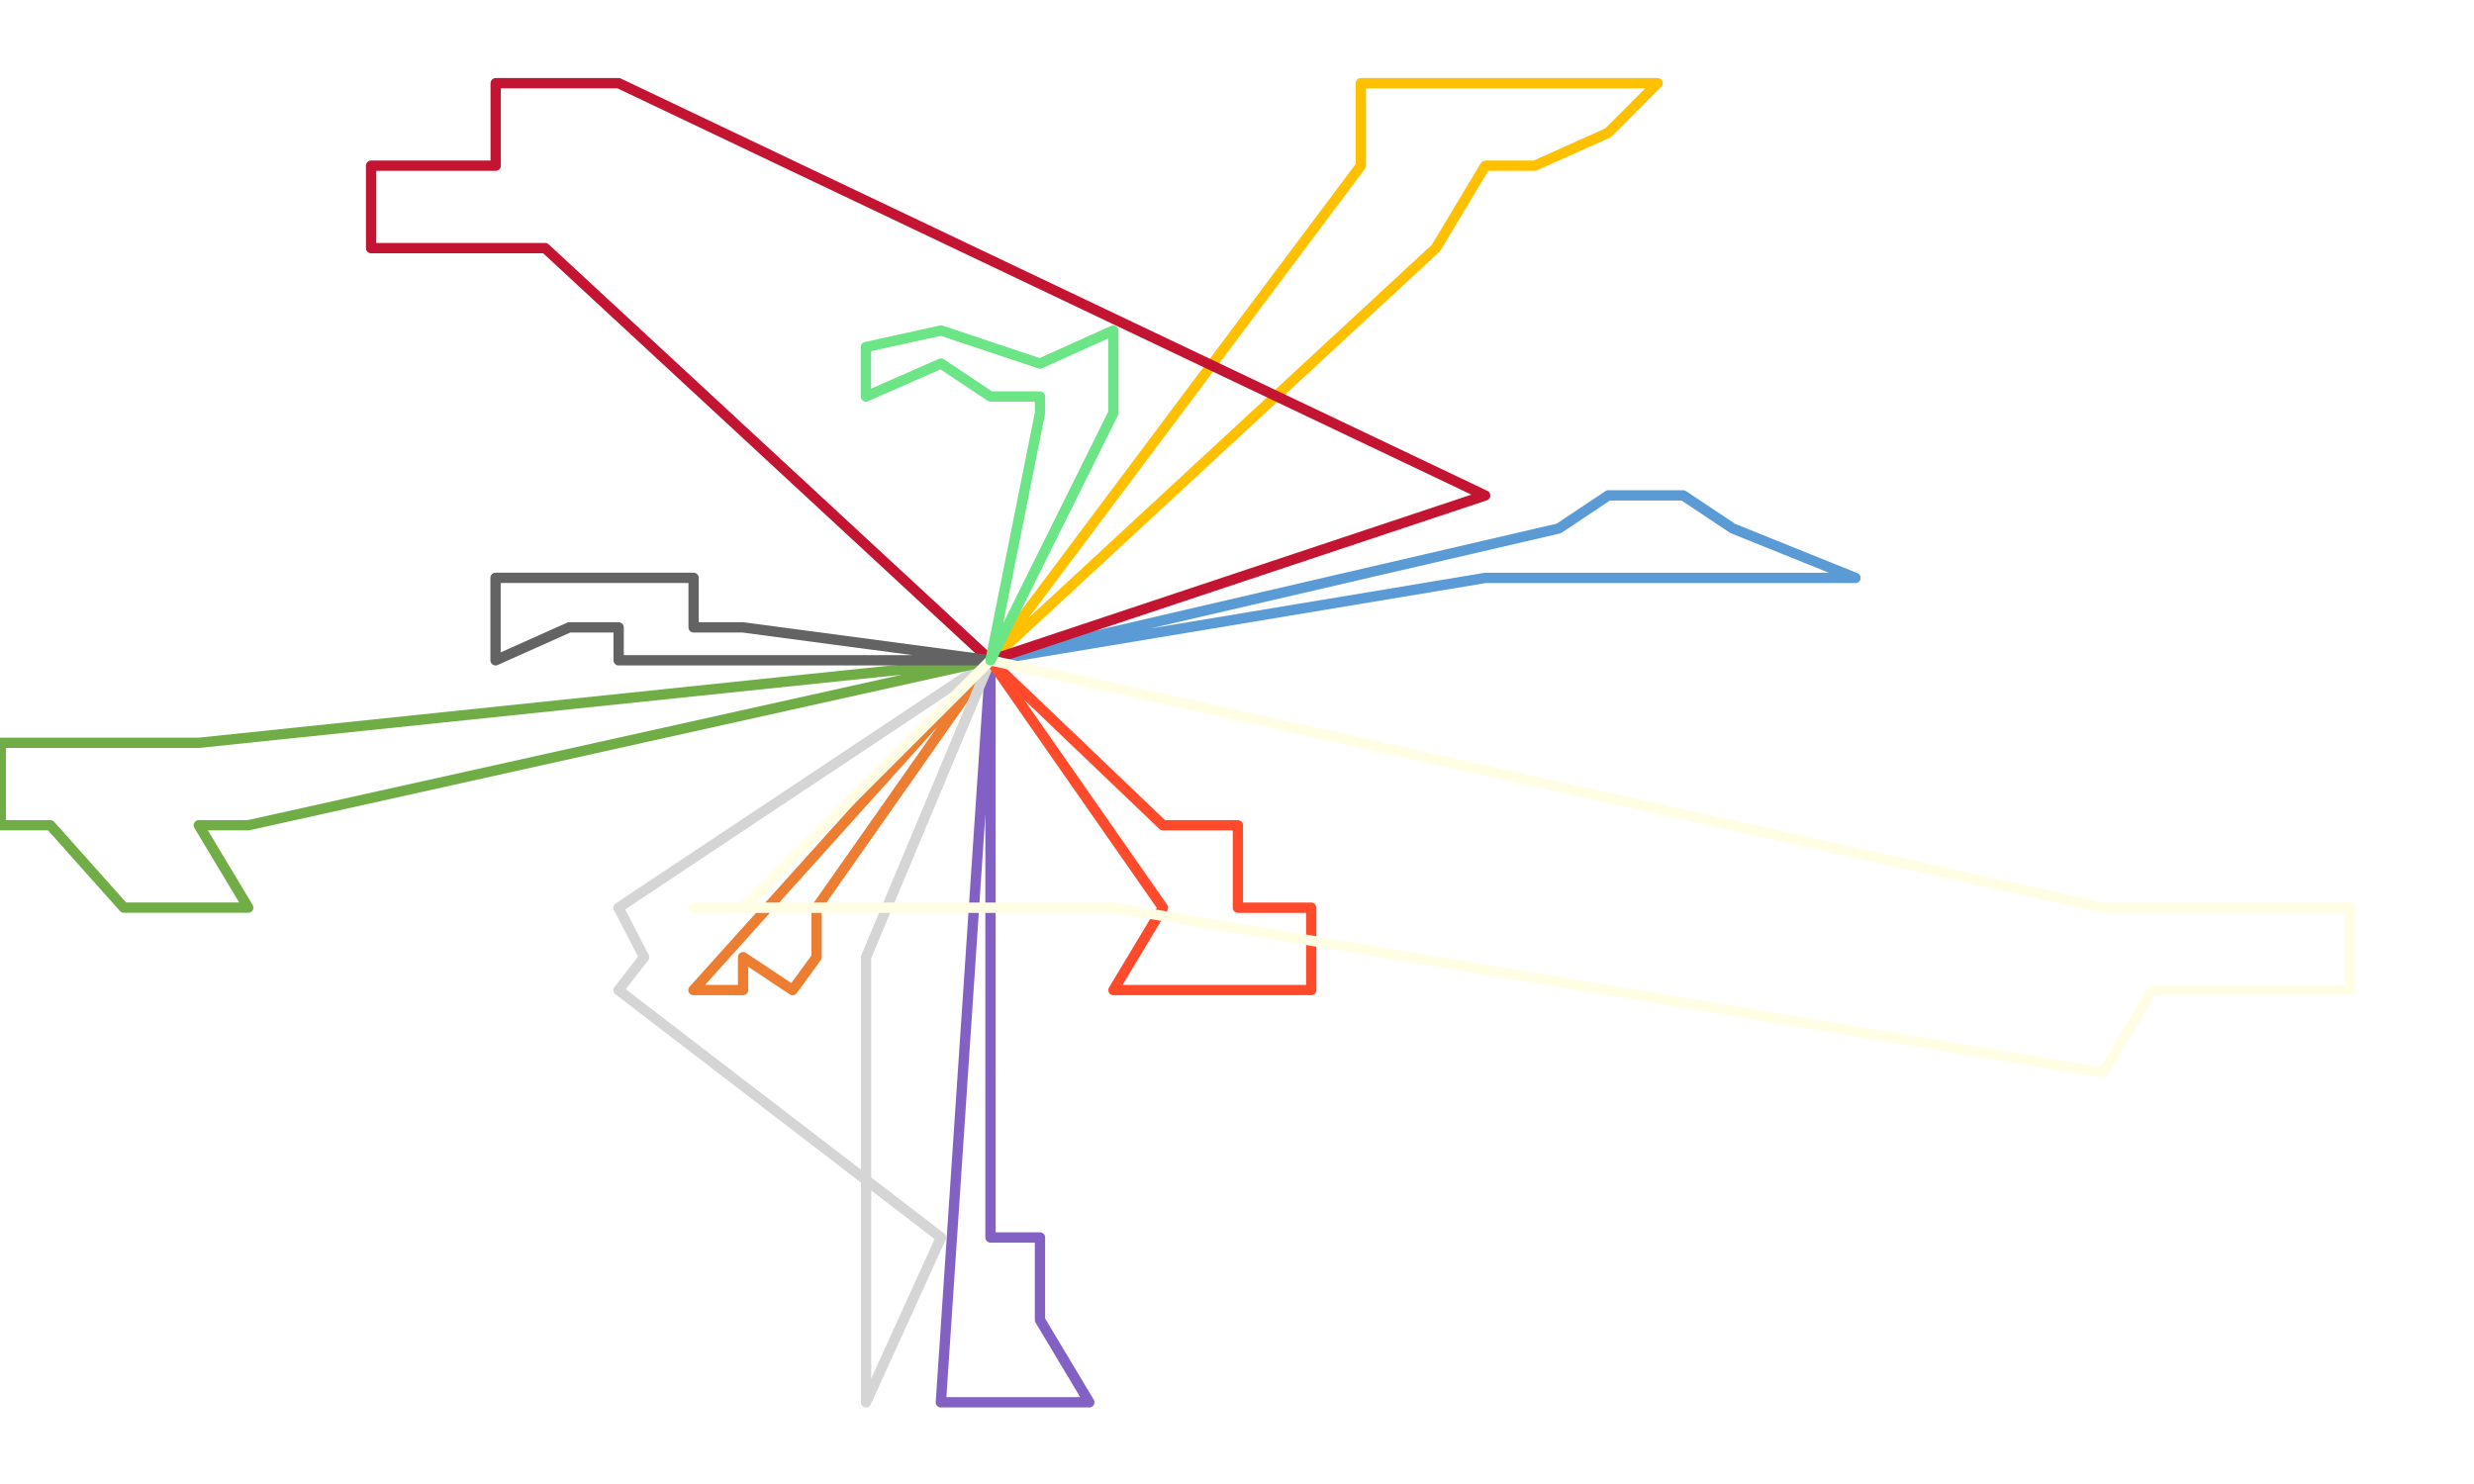
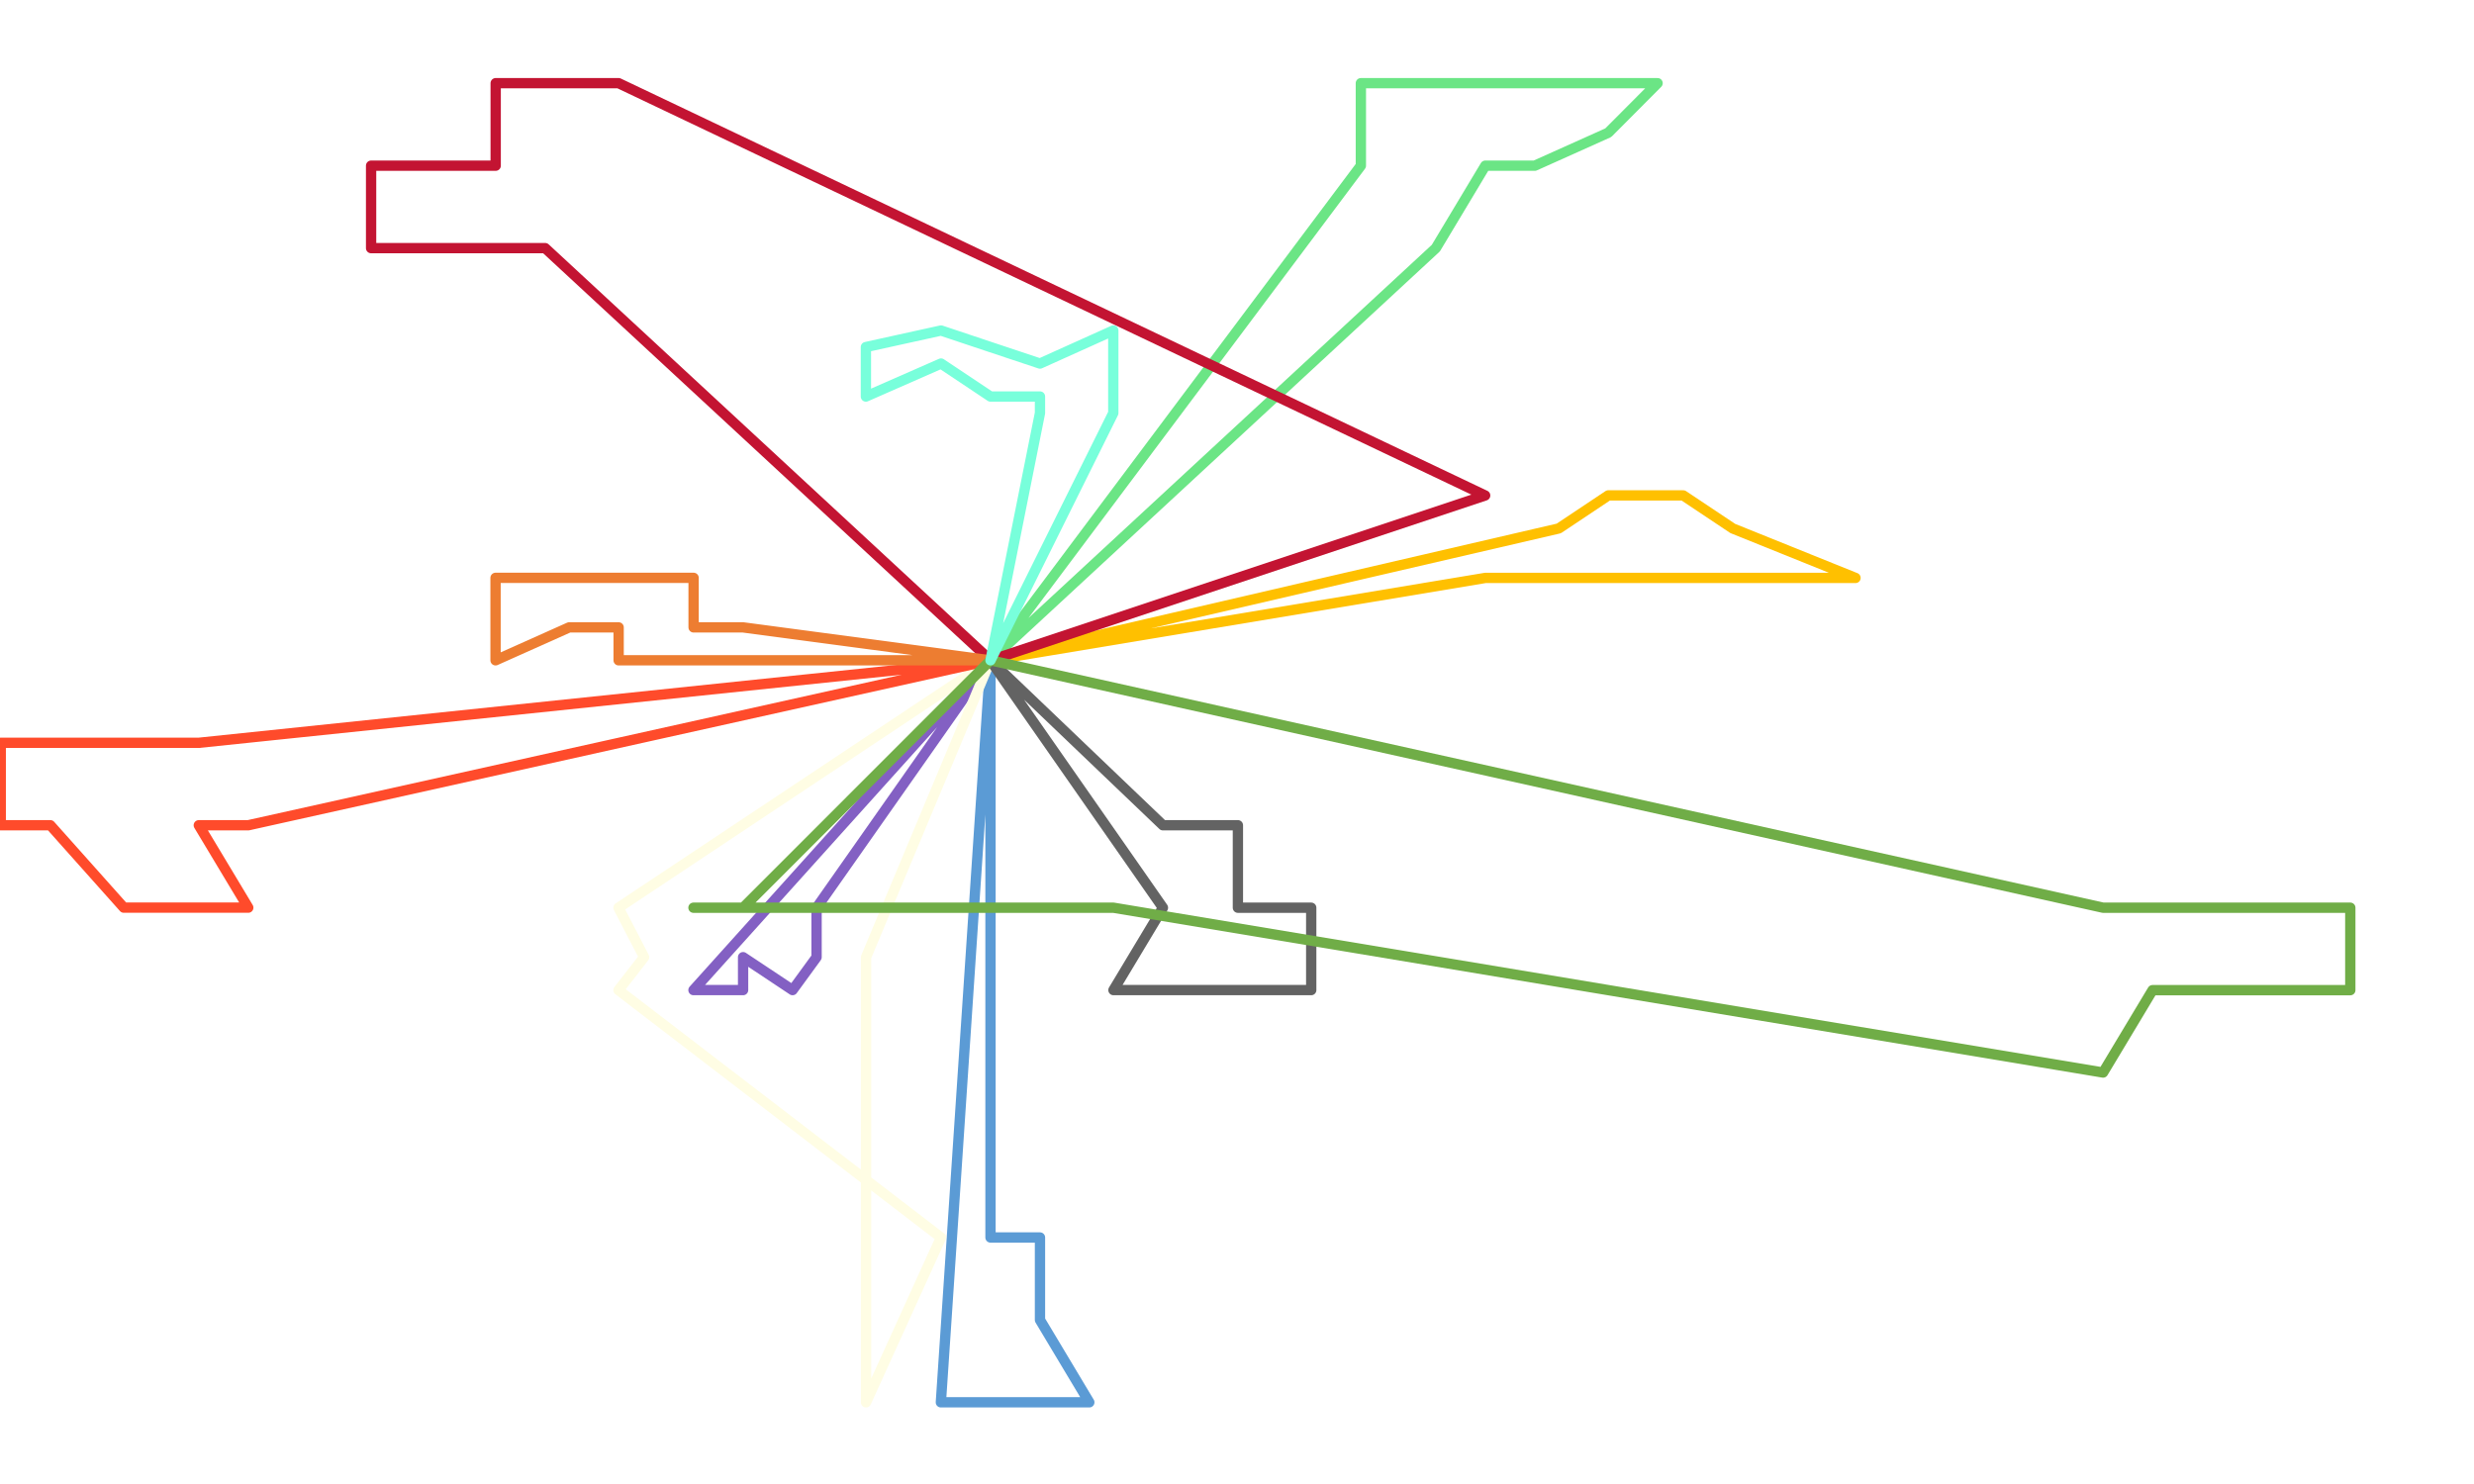
<svg xmlns="http://www.w3.org/2000/svg" width="1650" height="990" xml:space="preserve" overflow="hidden">
  <defs>
    <clipPath id="clip0">
      <rect x="2368" y="796" width="1650" height="990" />
    </clipPath>
  </defs>
  <g clip-path="url(#clip0)" transform="translate(-2368 -796)">
    <g>
-       <path d="M3028.6 1236.5 3028.6 1621.55 3061.6 1621.55 3061.6 1676.56 3094.5 1731.5 3028.6 1731.5 2995.5 1731.5 3028.6 1236.5" stroke="#8360C3" stroke-width="6.875" stroke-linecap="round" stroke-linejoin="round" stroke-miterlimit="10" fill="none" />
+       <path d="M3028.6 1236.5 3028.6 1621.55 3061.6 1621.55 3061.6 1676.56 3094.5 1731.5 3028.6 1731.5 2995.5 1731.5 3028.6 1236.5" stroke="#5B9BD5" stroke-width="6.875" stroke-linecap="round" stroke-linejoin="round" stroke-miterlimit="10" fill="none" />
    </g>
    <g>
-       <path d="M3028.5 1236.5 2912.6 1401.55 2912.6 1434.55 2896.6 1456.5 2863.59 1434.55 2863.59 1456.5 2830.5 1456.5 3028.5 1236.5" stroke="#ED7D31" stroke-width="6.875" stroke-linecap="round" stroke-linejoin="round" stroke-miterlimit="10" fill="none" />
+       <path d="M3028.5 1236.5 2912.6 1401.55 2912.6 1434.55 2896.6 1456.5 2863.59 1434.55 2863.59 1456.5 2830.5 1456.5 3028.5 1236.5" stroke="#8360C3" stroke-width="6.875" stroke-linecap="round" stroke-linejoin="round" stroke-miterlimit="10" fill="none" />
    </g>
    <g>
-       <path d="M3028.5 1236.5 2945.6 1434.55 2945.6 1456.55 2945.6 1731.5 2995.6 1621.55 2780.5 1456.55 2797.59 1434.55 2780.5 1401.55 3028.5 1236.5" stroke="#D5D5D5" stroke-width="6.875" stroke-linecap="round" stroke-linejoin="round" stroke-miterlimit="10" fill="none" />
+       <path d="M3028.5 1236.5 2945.6 1434.55 2945.6 1456.55 2945.6 1731.5 2995.6 1621.55 2780.5 1456.55 2797.59 1434.55 2780.5 1401.55 3028.5 1236.5" stroke="#FFFDE4" stroke-width="6.875" stroke-linecap="round" stroke-linejoin="round" stroke-miterlimit="10" fill="none" />
    </g>
    <g>
-       <path d="M3028.5 1236.5 3325.61 961.532 3358.61 906.53 3391.61 906.53 3440.61 884.529 3473.5 851.5 3440.61 851.5 3358.61 851.5 3275.61 851.5 3275.61 906.53 3028.5 1236.5" stroke="#FFC000" stroke-width="6.875" stroke-linecap="round" stroke-linejoin="round" stroke-miterlimit="10" fill="none" />
+       <path d="M3028.5 1236.5 3325.61 961.532 3358.61 906.53 3391.61 906.53 3440.61 884.529 3473.5 851.5 3440.61 851.5 3358.61 851.5 3275.61 851.5 3275.61 906.53 3028.5 1236.5" stroke="#6bE585" stroke-width="6.875" stroke-linecap="round" stroke-linejoin="round" stroke-miterlimit="10" fill="none" />
    </g>
    <g>
-       <path d="M3028.5 1236.5 3358.61 1181.54 3440.61 1181.54 3457.61 1181.54 3556.62 1181.54 3605.5 1181.54 3523.62 1148.54 3490.61 1126.5 3440.61 1126.5 3407.61 1148.54 3028.5 1236.5" stroke="#5B9BD5" stroke-width="6.875" stroke-linecap="round" stroke-linejoin="round" stroke-miterlimit="10" fill="none" />
+       <path d="M3028.5 1236.5 3358.61 1181.54 3440.61 1181.54 3457.61 1181.54 3556.62 1181.54 3605.5 1181.54 3523.62 1148.54 3490.61 1126.5 3440.61 1126.5 3407.61 1148.54 3028.5 1236.5" stroke="#FFC000" stroke-width="6.875" stroke-linecap="round" stroke-linejoin="round" stroke-miterlimit="10" fill="none" />
    </g>
    <g>
-       <path d="M3028.5 1236.5 2533.58 1346.54 2500.58 1346.54 2533.58 1401.5 2450.58 1401.5 2401.58 1346.54 2368.5 1346.54 2368.5 1291.54 2450.58 1291.54 2500.58 1291.54 3028.5 1236.5" stroke="#70AD47" stroke-width="6.875" stroke-linecap="round" stroke-linejoin="round" stroke-miterlimit="10" fill="none" />
+       <path d="M3028.5 1236.5 2533.58 1346.54 2500.58 1346.54 2533.58 1401.5 2450.58 1401.5 2401.58 1346.54 2368.5 1346.54 2368.5 1291.54 2450.58 1291.54 2500.58 1291.54 3028.5 1236.5" stroke="#FF4B2B" stroke-width="6.875" stroke-linecap="round" stroke-linejoin="round" stroke-miterlimit="10" fill="none" />
    </g>
    <g>
      <path d="M3028.6 1236.5 2731.59 961.532 2665.59 961.532 2615.5 961.532 2615.5 906.53 2698.59 906.53 2698.59 851.5 2731.59 851.5 2780.59 851.5 3358.5 1126.54 3028.6 1236.5" stroke="#C31432" stroke-width="6.875" stroke-linecap="round" stroke-linejoin="round" stroke-miterlimit="10" fill="none" />
    </g>
    <g>
-       <path d="M3028.5 1236.5 3143.6 1346.54 3160.6 1346.54 3193.6 1346.54 3193.6 1401.55 3242.5 1401.55 3242.5 1456.5 3193.6 1456.5 3160.6 1456.5 3110.6 1456.5 3143.6 1401.55 3028.5 1236.5" stroke="#FF4B2B" stroke-width="6.875" stroke-linecap="round" stroke-linejoin="round" stroke-miterlimit="10" fill="none" />
+       <path d="M3028.5 1236.5 3143.6 1346.54 3160.6 1346.54 3193.6 1346.54 3193.6 1401.55 3242.5 1401.55 3242.5 1456.5 3193.6 1456.5 3160.6 1456.5 3110.6 1456.5 3143.6 1401.55 3028.5 1236.5" stroke="#636363" stroke-width="6.875" stroke-linecap="round" stroke-linejoin="round" stroke-miterlimit="10" fill="none" />
    </g>
    <g>
-       <path d="M3028.5 1236.5 2863.59 1236.5 2780.59 1236.5 2780.59 1214.54 2747.59 1214.54 2698.5 1236.5 2698.5 1181.5 2747.59 1181.5 2780.59 1181.5 2830.59 1181.5 2830.59 1214.54 2863.59 1214.54 3028.5 1236.5" stroke="#636363" stroke-width="6.875" stroke-linecap="round" stroke-linejoin="round" stroke-miterlimit="10" fill="none" />
+       <path d="M3028.5 1236.5 2863.59 1236.5 2780.59 1236.5 2780.59 1214.54 2747.59 1214.54 2698.5 1236.5 2698.5 1181.5 2747.59 1181.5 2780.59 1181.5 2830.59 1181.5 2830.59 1214.54 2863.59 1214.54 3028.5 1236.5" stroke="#ED7D31" stroke-width="6.875" stroke-linecap="round" stroke-linejoin="round" stroke-miterlimit="10" fill="none" />
    </g>
    <g>
-       <path d="M3028.6 1236.5 3770.62 1401.55 3820.63 1401.55 3853.63 1401.55 3935.5 1401.55 3935.5 1456.55 3886.63 1456.55 3820.63 1456.55 3803.62 1456.55 3770.62 1511.5 3110.6 1401.55 2830.5 1401.55 2863.59 1401.55 3028.6 1236.5" stroke="#FFFDE4" stroke-width="6.875" stroke-linecap="round" stroke-linejoin="round" stroke-miterlimit="10" fill="none" />
+       <path d="M3028.6 1236.5 3770.62 1401.55 3820.63 1401.55 3853.63 1401.55 3935.5 1401.55 3935.5 1456.55 3886.63 1456.55 3820.63 1456.55 3803.62 1456.55 3770.62 1511.5 3110.6 1401.55 2830.5 1401.55 2863.59 1401.55 3028.6 1236.5" stroke="#70AD47" stroke-width="6.875" stroke-linecap="round" stroke-linejoin="round" stroke-miterlimit="10" fill="none" />
    </g>
    <g>
-       <path d="M3028.6 1236.5 3061.6 1071.54 3061.6 1060.53 3028.6 1060.53 2995.6 1038.53 2945.5 1060.53 2945.5 1027.53 2995.6 1016.5 3028.6 1027.53 3061.6 1038.53 3110.5 1016.5 3110.5 1038.53 3110.5 1071.54 3028.6 1236.5" stroke="#6bE585" stroke-width="6.875" stroke-linecap="round" stroke-linejoin="round" stroke-miterlimit="10" fill="none" />
+       <path d="M3028.6 1236.5 3061.6 1071.54 3061.6 1060.53 3028.6 1060.53 2995.6 1038.53 2945.5 1060.53 2945.5 1027.53 2995.6 1016.5 3028.6 1027.53 3061.6 1038.53 3110.5 1016.5 3110.5 1038.53 3110.5 1071.54 3028.6 1236.5" stroke="#78FFDB" stroke-width="6.875" stroke-linecap="round" stroke-linejoin="round" stroke-miterlimit="10" fill="none" />
    </g>
  </g>
</svg>
